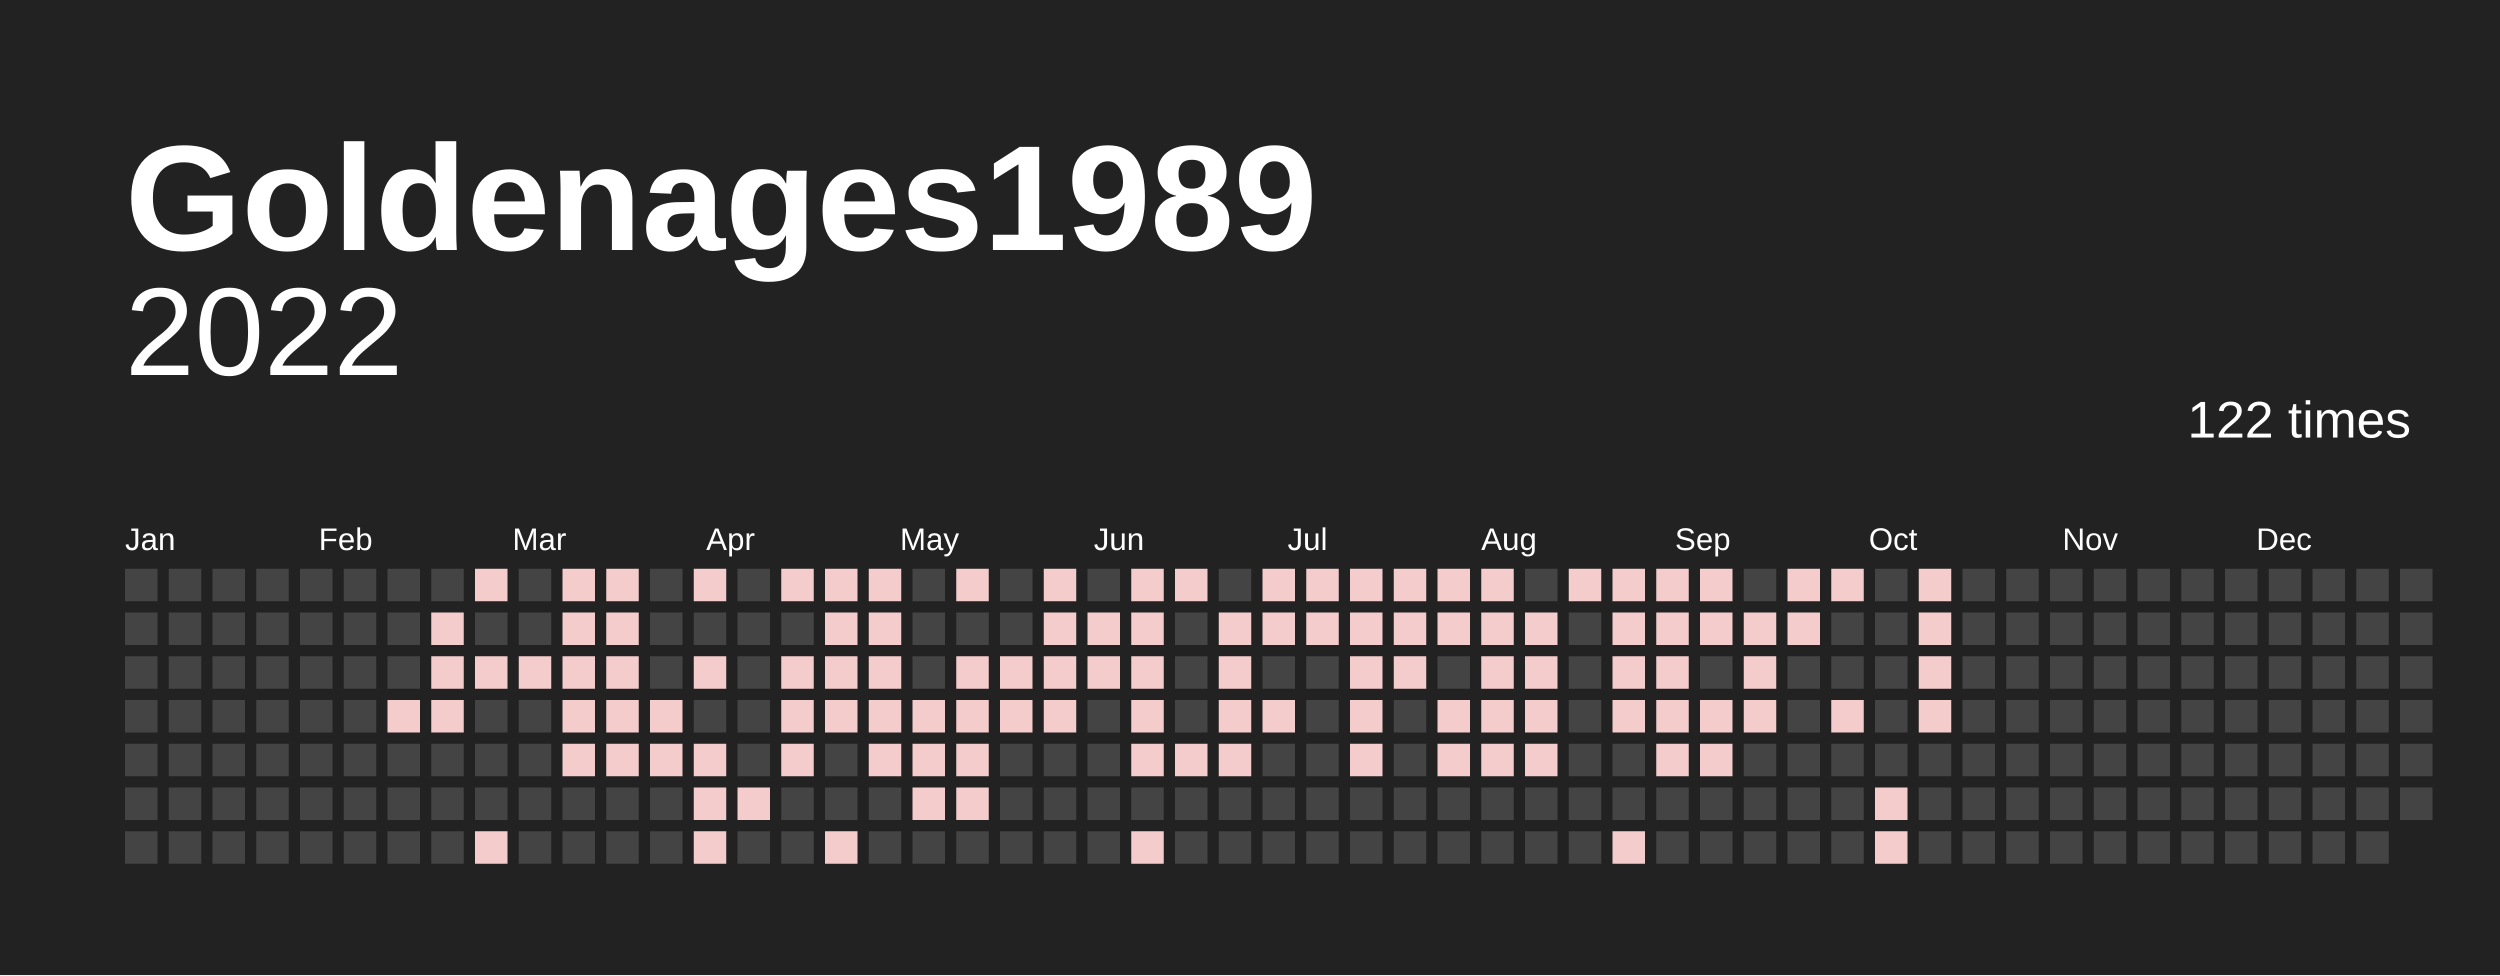
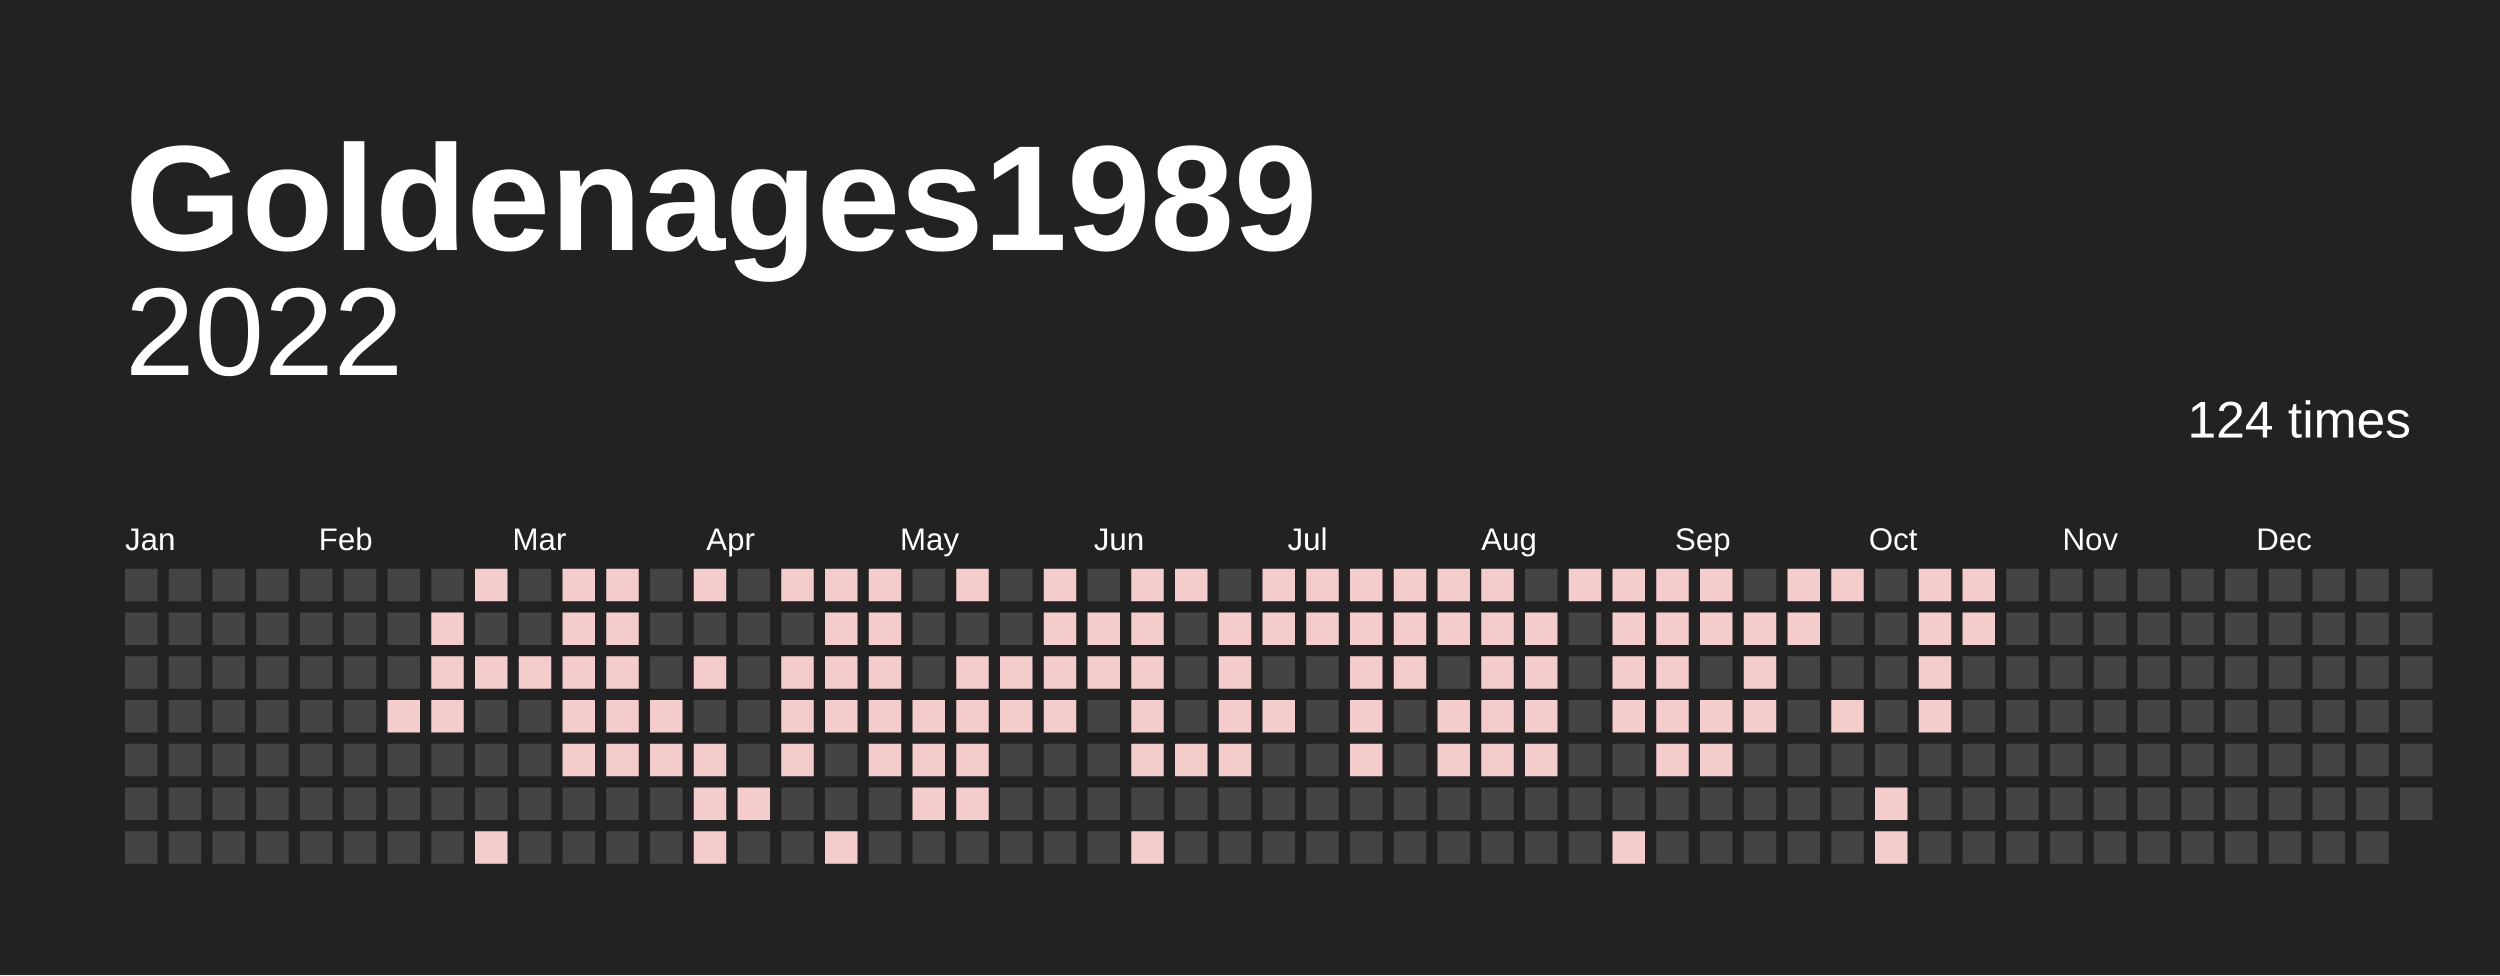
<svg xmlns="http://www.w3.org/2000/svg" baseProfile="full" height="78mm" version="1.1" viewBox="0,0,200,78" width="200mm">
  <defs />
  <rect fill="#222222" height="78" width="200" x="0" y="0" />
  <text fill="#FFFFFF" style="font-size:12px; font-family:Arial; font-weight:bold;" x="10" y="20">Goldenages1989</text>
  <text alignment-baseline="hanging" fill="#FFFFFF" style="font-size:10.0px; font-family:Arial;" x="10" y="30">2022</text>
-   <text alignment-baseline="hanging" fill="#FFFFFF" style="font-size:4.125px; font-family:Arial;" x="175" y="35">122 times</text>
+   <text alignment-baseline="hanging" fill="#FFFFFF" style="font-size:4.125px; font-family:Arial;" x="175" y="35">124 times</text>
  <text fill="#FFFFFF" style="font-size:2.5px; font-family:Arial" x="10.0" y="44">Jan</text>
  <text fill="#FFFFFF" style="font-size:2.5px; font-family:Arial" x="25.5" y="44">Feb</text>
  <text fill="#FFFFFF" style="font-size:2.5px; font-family:Arial" x="41.0" y="44">Mar</text>
  <text fill="#FFFFFF" style="font-size:2.5px; font-family:Arial" x="56.5" y="44">Apr</text>
  <text fill="#FFFFFF" style="font-size:2.5px; font-family:Arial" x="72.0" y="44">May</text>
  <text fill="#FFFFFF" style="font-size:2.5px; font-family:Arial" x="87.5" y="44">Jun</text>
  <text fill="#FFFFFF" style="font-size:2.5px; font-family:Arial" x="103.0" y="44">Jul</text>
  <text fill="#FFFFFF" style="font-size:2.5px; font-family:Arial" x="118.5" y="44">Aug</text>
  <text fill="#FFFFFF" style="font-size:2.5px; font-family:Arial" x="134.0" y="44">Sep</text>
  <text fill="#FFFFFF" style="font-size:2.5px; font-family:Arial" x="149.5" y="44">Oct</text>
  <text fill="#FFFFFF" style="font-size:2.5px; font-family:Arial" x="165.0" y="44">Nov</text>
  <text fill="#FFFFFF" style="font-size:2.5px; font-family:Arial" x="180.5" y="44">Dec</text>
  <rect fill="#444444" height="2.6" width="2.6" x="10.0" y="45.5" />
  <rect fill="#444444" height="2.6" width="2.6" x="10.0" y="49.0" />
  <rect fill="#444444" height="2.6" width="2.6" x="10.0" y="52.5" />
  <rect fill="#444444" height="2.6" width="2.6" x="10.0" y="56.0" />
  <rect fill="#444444" height="2.6" width="2.6" x="10.0" y="59.5" />
  <rect fill="#444444" height="2.6" width="2.6" x="10.0" y="63.0" />
  <rect fill="#444444" height="2.6" width="2.6" x="10.0" y="66.5" />
  <rect fill="#444444" height="2.6" width="2.6" x="13.5" y="45.5" />
  <rect fill="#444444" height="2.6" width="2.6" x="13.5" y="49.0" />
  <rect fill="#444444" height="2.6" width="2.6" x="13.5" y="52.5" />
  <rect fill="#444444" height="2.6" width="2.6" x="13.5" y="56.0" />
  <rect fill="#444444" height="2.6" width="2.6" x="13.5" y="59.5" />
  <rect fill="#444444" height="2.6" width="2.6" x="13.5" y="63.0" />
  <rect fill="#444444" height="2.6" width="2.6" x="13.5" y="66.5" />
  <rect fill="#444444" height="2.6" width="2.6" x="17.0" y="45.5" />
  <rect fill="#444444" height="2.6" width="2.6" x="17.0" y="49.0" />
  <rect fill="#444444" height="2.6" width="2.6" x="17.0" y="52.5" />
  <rect fill="#444444" height="2.6" width="2.6" x="17.0" y="56.0" />
  <rect fill="#444444" height="2.6" width="2.6" x="17.0" y="59.5" />
  <rect fill="#444444" height="2.6" width="2.6" x="17.0" y="63.0" />
  <rect fill="#444444" height="2.6" width="2.6" x="17.0" y="66.5" />
  <rect fill="#444444" height="2.6" width="2.6" x="20.5" y="45.5" />
  <rect fill="#444444" height="2.6" width="2.6" x="20.5" y="49.0" />
  <rect fill="#444444" height="2.6" width="2.6" x="20.5" y="52.5" />
  <rect fill="#444444" height="2.6" width="2.6" x="20.5" y="56.0" />
  <rect fill="#444444" height="2.6" width="2.6" x="20.5" y="59.5" />
  <rect fill="#444444" height="2.6" width="2.6" x="20.5" y="63.0" />
  <rect fill="#444444" height="2.6" width="2.6" x="20.5" y="66.5" />
  <rect fill="#444444" height="2.6" width="2.6" x="24.0" y="45.5" />
  <rect fill="#444444" height="2.6" width="2.6" x="24.0" y="49.0" />
  <rect fill="#444444" height="2.6" width="2.6" x="24.0" y="52.5" />
  <rect fill="#444444" height="2.6" width="2.6" x="24.0" y="56.0" />
  <rect fill="#444444" height="2.6" width="2.6" x="24.0" y="59.5" />
  <rect fill="#444444" height="2.6" width="2.6" x="24.0" y="63.0" />
  <rect fill="#444444" height="2.6" width="2.6" x="24.0" y="66.5" />
  <rect fill="#444444" height="2.6" width="2.6" x="27.5" y="45.5" />
  <rect fill="#444444" height="2.6" width="2.6" x="27.5" y="49.0" />
  <rect fill="#444444" height="2.6" width="2.6" x="27.5" y="52.5" />
  <rect fill="#444444" height="2.6" width="2.6" x="27.5" y="56.0" />
  <rect fill="#444444" height="2.6" width="2.6" x="27.5" y="59.5" />
  <rect fill="#444444" height="2.6" width="2.6" x="27.5" y="63.0" />
  <rect fill="#444444" height="2.6" width="2.6" x="27.5" y="66.5" />
  <rect fill="#444444" height="2.6" width="2.6" x="31.0" y="45.5" />
  <rect fill="#444444" height="2.6" width="2.6" x="31.0" y="49.0" />
  <rect fill="#444444" height="2.6" width="2.6" x="31.0" y="52.5" />
  <rect fill="#f4cccc" height="2.6" width="2.6" x="31.0" y="56.0" />
  <rect fill="#444444" height="2.6" width="2.6" x="31.0" y="59.5" />
  <rect fill="#444444" height="2.6" width="2.6" x="31.0" y="63.0" />
  <rect fill="#444444" height="2.6" width="2.6" x="31.0" y="66.5" />
  <rect fill="#444444" height="2.6" width="2.6" x="34.5" y="45.5" />
  <rect fill="#f4cccc" height="2.6" width="2.6" x="34.5" y="49.0" />
  <rect fill="#f4cccc" height="2.6" width="2.6" x="34.5" y="52.5" />
  <rect fill="#f4cccc" height="2.6" width="2.6" x="34.5" y="56.0" />
  <rect fill="#444444" height="2.6" width="2.6" x="34.5" y="59.5" />
  <rect fill="#444444" height="2.6" width="2.6" x="34.5" y="63.0" />
  <rect fill="#444444" height="2.6" width="2.6" x="34.5" y="66.5" />
  <rect fill="#f4cccc" height="2.6" width="2.6" x="38.0" y="45.5" />
  <rect fill="#444444" height="2.6" width="2.6" x="38.0" y="49.0" />
  <rect fill="#f4cccc" height="2.6" width="2.6" x="38.0" y="52.5" />
  <rect fill="#444444" height="2.6" width="2.6" x="38.0" y="56.0" />
  <rect fill="#444444" height="2.6" width="2.6" x="38.0" y="59.5" />
  <rect fill="#444444" height="2.6" width="2.6" x="38.0" y="63.0" />
  <rect fill="#f4cccc" height="2.6" width="2.6" x="38.0" y="66.5" />
  <rect fill="#444444" height="2.6" width="2.6" x="41.5" y="45.5" />
  <rect fill="#444444" height="2.6" width="2.6" x="41.5" y="49.0" />
  <rect fill="#f4cccc" height="2.6" width="2.6" x="41.5" y="52.5" />
  <rect fill="#444444" height="2.6" width="2.6" x="41.5" y="56.0" />
  <rect fill="#444444" height="2.6" width="2.6" x="41.5" y="59.5" />
  <rect fill="#444444" height="2.6" width="2.6" x="41.5" y="63.0" />
  <rect fill="#444444" height="2.6" width="2.6" x="41.5" y="66.5" />
  <rect fill="#f4cccc" height="2.6" width="2.6" x="45.0" y="45.5" />
  <rect fill="#f4cccc" height="2.6" width="2.6" x="45.0" y="49.0" />
  <rect fill="#f4cccc" height="2.6" width="2.6" x="45.0" y="52.5" />
  <rect fill="#f4cccc" height="2.6" width="2.6" x="45.0" y="56.0" />
  <rect fill="#f4cccc" height="2.6" width="2.6" x="45.0" y="59.5" />
  <rect fill="#444444" height="2.6" width="2.6" x="45.0" y="63.0" />
  <rect fill="#444444" height="2.6" width="2.6" x="45.0" y="66.5" />
  <rect fill="#f4cccc" height="2.6" width="2.6" x="48.5" y="45.5" />
  <rect fill="#f4cccc" height="2.6" width="2.6" x="48.5" y="49.0" />
  <rect fill="#f4cccc" height="2.6" width="2.6" x="48.5" y="52.5" />
  <rect fill="#f4cccc" height="2.6" width="2.6" x="48.5" y="56.0" />
  <rect fill="#f4cccc" height="2.6" width="2.6" x="48.5" y="59.5" />
  <rect fill="#444444" height="2.6" width="2.6" x="48.5" y="63.0" />
  <rect fill="#444444" height="2.6" width="2.6" x="48.5" y="66.5" />
  <rect fill="#444444" height="2.6" width="2.6" x="52.0" y="45.5" />
  <rect fill="#444444" height="2.6" width="2.6" x="52.0" y="49.0" />
  <rect fill="#444444" height="2.6" width="2.6" x="52.0" y="52.5" />
  <rect fill="#f4cccc" height="2.6" width="2.6" x="52.0" y="56.0" />
  <rect fill="#f4cccc" height="2.6" width="2.6" x="52.0" y="59.5" />
  <rect fill="#444444" height="2.6" width="2.6" x="52.0" y="63.0" />
  <rect fill="#444444" height="2.6" width="2.6" x="52.0" y="66.5" />
  <rect fill="#f4cccc" height="2.6" width="2.6" x="55.5" y="45.5" />
  <rect fill="#444444" height="2.6" width="2.6" x="55.5" y="49.0" />
  <rect fill="#f4cccc" height="2.6" width="2.6" x="55.5" y="52.5" />
  <rect fill="#444444" height="2.6" width="2.6" x="55.5" y="56.0" />
  <rect fill="#f4cccc" height="2.6" width="2.6" x="55.5" y="59.5" />
  <rect fill="#f4cccc" height="2.6" width="2.6" x="55.5" y="63.0" />
  <rect fill="#f4cccc" height="2.6" width="2.6" x="55.5" y="66.5" />
  <rect fill="#444444" height="2.6" width="2.6" x="59.0" y="45.5" />
  <rect fill="#444444" height="2.6" width="2.6" x="59.0" y="49.0" />
  <rect fill="#444444" height="2.6" width="2.6" x="59.0" y="52.5" />
  <rect fill="#444444" height="2.6" width="2.6" x="59.0" y="56.0" />
  <rect fill="#444444" height="2.6" width="2.6" x="59.0" y="59.5" />
  <rect fill="#f4cccc" height="2.6" width="2.6" x="59.0" y="63.0" />
  <rect fill="#444444" height="2.6" width="2.6" x="59.0" y="66.5" />
  <rect fill="#f4cccc" height="2.6" width="2.6" x="62.5" y="45.5" />
  <rect fill="#444444" height="2.6" width="2.6" x="62.5" y="49.0" />
  <rect fill="#f4cccc" height="2.6" width="2.6" x="62.5" y="52.5" />
  <rect fill="#f4cccc" height="2.6" width="2.6" x="62.5" y="56.0" />
  <rect fill="#f4cccc" height="2.6" width="2.6" x="62.5" y="59.5" />
  <rect fill="#444444" height="2.6" width="2.6" x="62.5" y="63.0" />
  <rect fill="#444444" height="2.6" width="2.6" x="62.5" y="66.5" />
  <rect fill="#f4cccc" height="2.6" width="2.6" x="66.0" y="45.5" />
  <rect fill="#f4cccc" height="2.6" width="2.6" x="66.0" y="49.0" />
  <rect fill="#f4cccc" height="2.6" width="2.6" x="66.0" y="52.5" />
  <rect fill="#f4cccc" height="2.6" width="2.6" x="66.0" y="56.0" />
  <rect fill="#444444" height="2.6" width="2.6" x="66.0" y="59.5" />
  <rect fill="#444444" height="2.6" width="2.6" x="66.0" y="63.0" />
  <rect fill="#f4cccc" height="2.6" width="2.6" x="66.0" y="66.5" />
  <rect fill="#f4cccc" height="2.6" width="2.6" x="69.5" y="45.5" />
  <rect fill="#f4cccc" height="2.6" width="2.6" x="69.5" y="49.0" />
  <rect fill="#f4cccc" height="2.6" width="2.6" x="69.5" y="52.5" />
  <rect fill="#f4cccc" height="2.6" width="2.6" x="69.5" y="56.0" />
  <rect fill="#f4cccc" height="2.6" width="2.6" x="69.5" y="59.5" />
  <rect fill="#444444" height="2.6" width="2.6" x="69.5" y="63.0" />
  <rect fill="#444444" height="2.6" width="2.6" x="69.5" y="66.5" />
  <rect fill="#444444" height="2.6" width="2.6" x="73.0" y="45.5" />
  <rect fill="#444444" height="2.6" width="2.6" x="73.0" y="49.0" />
  <rect fill="#444444" height="2.6" width="2.6" x="73.0" y="52.5" />
  <rect fill="#f4cccc" height="2.6" width="2.6" x="73.0" y="56.0" />
  <rect fill="#f4cccc" height="2.6" width="2.6" x="73.0" y="59.5" />
  <rect fill="#f4cccc" height="2.6" width="2.6" x="73.0" y="63.0" />
  <rect fill="#444444" height="2.6" width="2.6" x="73.0" y="66.5" />
  <rect fill="#f4cccc" height="2.6" width="2.6" x="76.5" y="45.5" />
  <rect fill="#444444" height="2.6" width="2.6" x="76.5" y="49.0" />
  <rect fill="#f4cccc" height="2.6" width="2.6" x="76.5" y="52.5" />
  <rect fill="#f4cccc" height="2.6" width="2.6" x="76.5" y="56.0" />
  <rect fill="#f4cccc" height="2.6" width="2.6" x="76.5" y="59.5" />
  <rect fill="#f4cccc" height="2.6" width="2.6" x="76.5" y="63.0" />
  <rect fill="#444444" height="2.6" width="2.6" x="76.5" y="66.5" />
  <rect fill="#444444" height="2.6" width="2.6" x="80.0" y="45.5" />
  <rect fill="#444444" height="2.6" width="2.6" x="80.0" y="49.0" />
  <rect fill="#f4cccc" height="2.6" width="2.6" x="80.0" y="52.5" />
  <rect fill="#f4cccc" height="2.6" width="2.6" x="80.0" y="56.0" />
  <rect fill="#444444" height="2.6" width="2.6" x="80.0" y="59.5" />
  <rect fill="#444444" height="2.6" width="2.6" x="80.0" y="63.0" />
  <rect fill="#444444" height="2.6" width="2.6" x="80.0" y="66.5" />
  <rect fill="#f4cccc" height="2.6" width="2.6" x="83.5" y="45.5" />
  <rect fill="#f4cccc" height="2.6" width="2.6" x="83.5" y="49.0" />
  <rect fill="#f4cccc" height="2.6" width="2.6" x="83.5" y="52.5" />
  <rect fill="#f4cccc" height="2.6" width="2.6" x="83.5" y="56.0" />
  <rect fill="#444444" height="2.6" width="2.6" x="83.5" y="59.5" />
  <rect fill="#444444" height="2.6" width="2.6" x="83.5" y="63.0" />
  <rect fill="#444444" height="2.6" width="2.6" x="83.5" y="66.5" />
  <rect fill="#444444" height="2.6" width="2.6" x="87.0" y="45.5" />
  <rect fill="#f4cccc" height="2.6" width="2.6" x="87.0" y="49.0" />
  <rect fill="#f4cccc" height="2.6" width="2.6" x="87.0" y="52.5" />
  <rect fill="#444444" height="2.6" width="2.6" x="87.0" y="56.0" />
  <rect fill="#444444" height="2.6" width="2.6" x="87.0" y="59.5" />
  <rect fill="#444444" height="2.6" width="2.6" x="87.0" y="63.0" />
  <rect fill="#444444" height="2.6" width="2.6" x="87.0" y="66.5" />
  <rect fill="#f4cccc" height="2.6" width="2.6" x="90.5" y="45.5" />
  <rect fill="#f4cccc" height="2.6" width="2.6" x="90.5" y="49.0" />
  <rect fill="#f4cccc" height="2.6" width="2.6" x="90.5" y="52.5" />
  <rect fill="#f4cccc" height="2.6" width="2.6" x="90.5" y="56.0" />
  <rect fill="#f4cccc" height="2.6" width="2.6" x="90.5" y="59.5" />
  <rect fill="#444444" height="2.6" width="2.6" x="90.5" y="63.0" />
  <rect fill="#f4cccc" height="2.6" width="2.6" x="90.5" y="66.5" />
  <rect fill="#f4cccc" height="2.6" width="2.6" x="94.0" y="45.5" />
  <rect fill="#444444" height="2.6" width="2.6" x="94.0" y="49.0" />
  <rect fill="#444444" height="2.6" width="2.6" x="94.0" y="52.5" />
  <rect fill="#444444" height="2.6" width="2.6" x="94.0" y="56.0" />
  <rect fill="#f4cccc" height="2.6" width="2.6" x="94.0" y="59.5" />
  <rect fill="#444444" height="2.6" width="2.6" x="94.0" y="63.0" />
  <rect fill="#444444" height="2.6" width="2.6" x="94.0" y="66.5" />
  <rect fill="#444444" height="2.6" width="2.6" x="97.5" y="45.5" />
  <rect fill="#f4cccc" height="2.6" width="2.6" x="97.5" y="49.0" />
  <rect fill="#f4cccc" height="2.6" width="2.6" x="97.5" y="52.5" />
  <rect fill="#f4cccc" height="2.6" width="2.6" x="97.5" y="56.0" />
  <rect fill="#f4cccc" height="2.6" width="2.6" x="97.5" y="59.5" />
  <rect fill="#444444" height="2.6" width="2.6" x="97.5" y="63.0" />
  <rect fill="#444444" height="2.6" width="2.6" x="97.5" y="66.5" />
  <rect fill="#f4cccc" height="2.6" width="2.6" x="101.0" y="45.5" />
  <rect fill="#f4cccc" height="2.6" width="2.6" x="101.0" y="49.0" />
  <rect fill="#444444" height="2.6" width="2.6" x="101.0" y="52.5" />
  <rect fill="#f4cccc" height="2.6" width="2.6" x="101.0" y="56.0" />
  <rect fill="#444444" height="2.6" width="2.6" x="101.0" y="59.5" />
  <rect fill="#444444" height="2.6" width="2.6" x="101.0" y="63.0" />
  <rect fill="#444444" height="2.6" width="2.6" x="101.0" y="66.5" />
  <rect fill="#f4cccc" height="2.6" width="2.6" x="104.5" y="45.5" />
  <rect fill="#f4cccc" height="2.6" width="2.6" x="104.5" y="49.0" />
  <rect fill="#444444" height="2.6" width="2.6" x="104.5" y="52.5" />
  <rect fill="#444444" height="2.6" width="2.6" x="104.5" y="56.0" />
  <rect fill="#444444" height="2.6" width="2.6" x="104.5" y="59.5" />
  <rect fill="#444444" height="2.6" width="2.6" x="104.5" y="63.0" />
  <rect fill="#444444" height="2.6" width="2.6" x="104.5" y="66.5" />
  <rect fill="#f4cccc" height="2.6" width="2.6" x="108.0" y="45.5" />
  <rect fill="#f4cccc" height="2.6" width="2.6" x="108.0" y="49.0" />
  <rect fill="#f4cccc" height="2.6" width="2.6" x="108.0" y="52.5" />
  <rect fill="#f4cccc" height="2.6" width="2.6" x="108.0" y="56.0" />
  <rect fill="#f4cccc" height="2.6" width="2.6" x="108.0" y="59.5" />
  <rect fill="#444444" height="2.6" width="2.6" x="108.0" y="63.0" />
  <rect fill="#444444" height="2.6" width="2.6" x="108.0" y="66.5" />
  <rect fill="#f4cccc" height="2.6" width="2.6" x="111.5" y="45.5" />
  <rect fill="#f4cccc" height="2.6" width="2.6" x="111.5" y="49.0" />
  <rect fill="#f4cccc" height="2.6" width="2.6" x="111.5" y="52.5" />
  <rect fill="#444444" height="2.6" width="2.6" x="111.5" y="56.0" />
  <rect fill="#444444" height="2.6" width="2.6" x="111.5" y="59.5" />
  <rect fill="#444444" height="2.6" width="2.6" x="111.5" y="63.0" />
  <rect fill="#444444" height="2.6" width="2.6" x="111.5" y="66.5" />
  <rect fill="#f4cccc" height="2.6" width="2.6" x="115.0" y="45.5" />
  <rect fill="#f4cccc" height="2.6" width="2.6" x="115.0" y="49.0" />
  <rect fill="#444444" height="2.6" width="2.6" x="115.0" y="52.5" />
  <rect fill="#f4cccc" height="2.6" width="2.6" x="115.0" y="56.0" />
  <rect fill="#f4cccc" height="2.6" width="2.6" x="115.0" y="59.5" />
  <rect fill="#444444" height="2.6" width="2.6" x="115.0" y="63.0" />
  <rect fill="#444444" height="2.6" width="2.6" x="115.0" y="66.5" />
  <rect fill="#f4cccc" height="2.6" width="2.6" x="118.5" y="45.5" />
  <rect fill="#f4cccc" height="2.6" width="2.6" x="118.5" y="49.0" />
  <rect fill="#f4cccc" height="2.6" width="2.6" x="118.5" y="52.5" />
  <rect fill="#f4cccc" height="2.6" width="2.6" x="118.5" y="56.0" />
  <rect fill="#f4cccc" height="2.6" width="2.6" x="118.5" y="59.5" />
  <rect fill="#444444" height="2.6" width="2.6" x="118.5" y="63.0" />
  <rect fill="#444444" height="2.6" width="2.6" x="118.5" y="66.5" />
  <rect fill="#444444" height="2.6" width="2.6" x="122.0" y="45.5" />
  <rect fill="#f4cccc" height="2.6" width="2.6" x="122.0" y="49.0" />
  <rect fill="#f4cccc" height="2.6" width="2.6" x="122.0" y="52.5" />
  <rect fill="#f4cccc" height="2.6" width="2.6" x="122.0" y="56.0" />
  <rect fill="#f4cccc" height="2.6" width="2.6" x="122.0" y="59.5" />
  <rect fill="#444444" height="2.6" width="2.6" x="122.0" y="63.0" />
  <rect fill="#444444" height="2.6" width="2.6" x="122.0" y="66.5" />
  <rect fill="#f4cccc" height="2.6" width="2.6" x="125.5" y="45.5" />
  <rect fill="#444444" height="2.6" width="2.6" x="125.5" y="49.0" />
  <rect fill="#444444" height="2.6" width="2.6" x="125.5" y="52.5" />
  <rect fill="#444444" height="2.6" width="2.6" x="125.5" y="56.0" />
  <rect fill="#444444" height="2.6" width="2.6" x="125.5" y="59.5" />
  <rect fill="#444444" height="2.6" width="2.6" x="125.5" y="63.0" />
  <rect fill="#444444" height="2.6" width="2.6" x="125.5" y="66.5" />
  <rect fill="#f4cccc" height="2.6" width="2.6" x="129.0" y="45.5" />
  <rect fill="#f4cccc" height="2.6" width="2.6" x="129.0" y="49.0" />
  <rect fill="#f4cccc" height="2.6" width="2.6" x="129.0" y="52.5" />
  <rect fill="#f4cccc" height="2.6" width="2.6" x="129.0" y="56.0" />
  <rect fill="#444444" height="2.6" width="2.6" x="129.0" y="59.5" />
  <rect fill="#444444" height="2.6" width="2.6" x="129.0" y="63.0" />
  <rect fill="#f4cccc" height="2.6" width="2.6" x="129.0" y="66.5" />
  <rect fill="#f4cccc" height="2.6" width="2.6" x="132.5" y="45.5" />
  <rect fill="#f4cccc" height="2.6" width="2.6" x="132.5" y="49.0" />
  <rect fill="#f4cccc" height="2.6" width="2.6" x="132.5" y="52.5" />
  <rect fill="#f4cccc" height="2.6" width="2.6" x="132.5" y="56.0" />
  <rect fill="#f4cccc" height="2.6" width="2.6" x="132.5" y="59.5" />
  <rect fill="#444444" height="2.6" width="2.6" x="132.5" y="63.0" />
  <rect fill="#444444" height="2.6" width="2.6" x="132.5" y="66.5" />
  <rect fill="#f4cccc" height="2.6" width="2.6" x="136.0" y="45.5" />
  <rect fill="#f4cccc" height="2.6" width="2.6" x="136.0" y="49.0" />
  <rect fill="#444444" height="2.6" width="2.6" x="136.0" y="52.5" />
  <rect fill="#f4cccc" height="2.6" width="2.6" x="136.0" y="56.0" />
  <rect fill="#f4cccc" height="2.6" width="2.6" x="136.0" y="59.5" />
  <rect fill="#444444" height="2.6" width="2.6" x="136.0" y="63.0" />
  <rect fill="#444444" height="2.6" width="2.6" x="136.0" y="66.5" />
  <rect fill="#444444" height="2.6" width="2.6" x="139.5" y="45.5" />
  <rect fill="#f4cccc" height="2.6" width="2.6" x="139.5" y="49.0" />
  <rect fill="#f4cccc" height="2.6" width="2.6" x="139.5" y="52.5" />
  <rect fill="#f4cccc" height="2.6" width="2.6" x="139.5" y="56.0" />
  <rect fill="#444444" height="2.6" width="2.6" x="139.5" y="59.5" />
  <rect fill="#444444" height="2.6" width="2.6" x="139.5" y="63.0" />
  <rect fill="#444444" height="2.6" width="2.6" x="139.5" y="66.5" />
  <rect fill="#f4cccc" height="2.6" width="2.6" x="143.0" y="45.5" />
  <rect fill="#f4cccc" height="2.6" width="2.6" x="143.0" y="49.0" />
  <rect fill="#444444" height="2.6" width="2.6" x="143.0" y="52.5" />
  <rect fill="#444444" height="2.6" width="2.6" x="143.0" y="56.0" />
  <rect fill="#444444" height="2.6" width="2.6" x="143.0" y="59.5" />
  <rect fill="#444444" height="2.6" width="2.6" x="143.0" y="63.0" />
  <rect fill="#444444" height="2.6" width="2.6" x="143.0" y="66.5" />
  <rect fill="#f4cccc" height="2.6" width="2.6" x="146.5" y="45.5" />
  <rect fill="#444444" height="2.6" width="2.6" x="146.5" y="49.0" />
  <rect fill="#444444" height="2.6" width="2.6" x="146.5" y="52.5" />
  <rect fill="#f4cccc" height="2.6" width="2.6" x="146.5" y="56.0" />
  <rect fill="#444444" height="2.6" width="2.6" x="146.5" y="59.5" />
  <rect fill="#444444" height="2.6" width="2.6" x="146.5" y="63.0" />
  <rect fill="#444444" height="2.6" width="2.6" x="146.5" y="66.5" />
  <rect fill="#444444" height="2.6" width="2.6" x="150.0" y="45.5" />
  <rect fill="#444444" height="2.6" width="2.6" x="150.0" y="49.0" />
  <rect fill="#444444" height="2.6" width="2.6" x="150.0" y="52.5" />
  <rect fill="#444444" height="2.6" width="2.6" x="150.0" y="56.0" />
  <rect fill="#444444" height="2.6" width="2.6" x="150.0" y="59.5" />
  <rect fill="#f4cccc" height="2.6" width="2.6" x="150.0" y="63.0" />
  <rect fill="#f4cccc" height="2.6" width="2.6" x="150.0" y="66.5" />
  <rect fill="#f4cccc" height="2.6" width="2.6" x="153.5" y="45.5" />
  <rect fill="#f4cccc" height="2.6" width="2.6" x="153.5" y="49.0" />
  <rect fill="#f4cccc" height="2.6" width="2.6" x="153.5" y="52.5" />
  <rect fill="#f4cccc" height="2.6" width="2.6" x="153.5" y="56.0" />
  <rect fill="#444444" height="2.6" width="2.6" x="153.5" y="59.5" />
  <rect fill="#444444" height="2.6" width="2.6" x="153.5" y="63.0" />
  <rect fill="#444444" height="2.6" width="2.6" x="153.5" y="66.5" />
-   <rect fill="#444444" height="2.6" width="2.6" x="157.0" y="45.5" />
-   <rect fill="#444444" height="2.6" width="2.6" x="157.0" y="49.0" />
+   <rect fill="#f4cccc" height="2.6" width="2.6" x="157.0" y="45.5" />
+   <rect fill="#f4cccc" height="2.6" width="2.6" x="157.0" y="49.0" />
  <rect fill="#444444" height="2.6" width="2.6" x="157.0" y="52.5" />
  <rect fill="#444444" height="2.6" width="2.6" x="157.0" y="56.0" />
  <rect fill="#444444" height="2.6" width="2.6" x="157.0" y="59.5" />
  <rect fill="#444444" height="2.6" width="2.6" x="157.0" y="63.0" />
  <rect fill="#444444" height="2.6" width="2.6" x="157.0" y="66.5" />
  <rect fill="#444444" height="2.6" width="2.6" x="160.5" y="45.5" />
  <rect fill="#444444" height="2.6" width="2.6" x="160.5" y="49.0" />
  <rect fill="#444444" height="2.6" width="2.6" x="160.5" y="52.5" />
  <rect fill="#444444" height="2.6" width="2.6" x="160.5" y="56.0" />
  <rect fill="#444444" height="2.6" width="2.6" x="160.5" y="59.5" />
  <rect fill="#444444" height="2.6" width="2.6" x="160.5" y="63.0" />
  <rect fill="#444444" height="2.6" width="2.6" x="160.5" y="66.5" />
  <rect fill="#444444" height="2.6" width="2.6" x="164.0" y="45.5" />
  <rect fill="#444444" height="2.6" width="2.6" x="164.0" y="49.0" />
  <rect fill="#444444" height="2.6" width="2.6" x="164.0" y="52.5" />
  <rect fill="#444444" height="2.6" width="2.6" x="164.0" y="56.0" />
  <rect fill="#444444" height="2.6" width="2.6" x="164.0" y="59.5" />
  <rect fill="#444444" height="2.6" width="2.6" x="164.0" y="63.0" />
  <rect fill="#444444" height="2.6" width="2.6" x="164.0" y="66.5" />
  <rect fill="#444444" height="2.6" width="2.6" x="167.5" y="45.5" />
  <rect fill="#444444" height="2.6" width="2.6" x="167.5" y="49.0" />
  <rect fill="#444444" height="2.6" width="2.6" x="167.5" y="52.5" />
  <rect fill="#444444" height="2.6" width="2.6" x="167.5" y="56.0" />
  <rect fill="#444444" height="2.6" width="2.6" x="167.5" y="59.5" />
  <rect fill="#444444" height="2.6" width="2.6" x="167.5" y="63.0" />
  <rect fill="#444444" height="2.6" width="2.6" x="167.5" y="66.5" />
  <rect fill="#444444" height="2.6" width="2.6" x="171.0" y="45.5" />
  <rect fill="#444444" height="2.6" width="2.6" x="171.0" y="49.0" />
  <rect fill="#444444" height="2.6" width="2.6" x="171.0" y="52.5" />
  <rect fill="#444444" height="2.6" width="2.6" x="171.0" y="56.0" />
  <rect fill="#444444" height="2.6" width="2.6" x="171.0" y="59.5" />
  <rect fill="#444444" height="2.6" width="2.6" x="171.0" y="63.0" />
  <rect fill="#444444" height="2.6" width="2.6" x="171.0" y="66.5" />
  <rect fill="#444444" height="2.6" width="2.6" x="174.5" y="45.5" />
  <rect fill="#444444" height="2.6" width="2.6" x="174.5" y="49.0" />
  <rect fill="#444444" height="2.6" width="2.6" x="174.5" y="52.5" />
  <rect fill="#444444" height="2.6" width="2.6" x="174.5" y="56.0" />
  <rect fill="#444444" height="2.6" width="2.6" x="174.5" y="59.5" />
  <rect fill="#444444" height="2.6" width="2.6" x="174.5" y="63.0" />
  <rect fill="#444444" height="2.6" width="2.6" x="174.5" y="66.5" />
  <rect fill="#444444" height="2.6" width="2.6" x="178.0" y="45.5" />
  <rect fill="#444444" height="2.6" width="2.6" x="178.0" y="49.0" />
  <rect fill="#444444" height="2.6" width="2.6" x="178.0" y="52.5" />
  <rect fill="#444444" height="2.6" width="2.6" x="178.0" y="56.0" />
  <rect fill="#444444" height="2.6" width="2.6" x="178.0" y="59.5" />
  <rect fill="#444444" height="2.6" width="2.6" x="178.0" y="63.0" />
  <rect fill="#444444" height="2.6" width="2.6" x="178.0" y="66.5" />
  <rect fill="#444444" height="2.6" width="2.6" x="181.5" y="45.5" />
  <rect fill="#444444" height="2.6" width="2.6" x="181.5" y="49.0" />
  <rect fill="#444444" height="2.6" width="2.6" x="181.5" y="52.5" />
  <rect fill="#444444" height="2.6" width="2.6" x="181.5" y="56.0" />
  <rect fill="#444444" height="2.6" width="2.6" x="181.5" y="59.5" />
  <rect fill="#444444" height="2.6" width="2.6" x="181.5" y="63.0" />
  <rect fill="#444444" height="2.6" width="2.6" x="181.5" y="66.5" />
  <rect fill="#444444" height="2.6" width="2.6" x="185.0" y="45.5" />
  <rect fill="#444444" height="2.6" width="2.6" x="185.0" y="49.0" />
  <rect fill="#444444" height="2.6" width="2.6" x="185.0" y="52.5" />
  <rect fill="#444444" height="2.6" width="2.6" x="185.0" y="56.0" />
  <rect fill="#444444" height="2.6" width="2.6" x="185.0" y="59.5" />
  <rect fill="#444444" height="2.6" width="2.6" x="185.0" y="63.0" />
  <rect fill="#444444" height="2.6" width="2.6" x="185.0" y="66.5" />
  <rect fill="#444444" height="2.6" width="2.6" x="188.5" y="45.5" />
  <rect fill="#444444" height="2.6" width="2.6" x="188.5" y="49.0" />
  <rect fill="#444444" height="2.6" width="2.6" x="188.5" y="52.5" />
  <rect fill="#444444" height="2.6" width="2.6" x="188.5" y="56.0" />
  <rect fill="#444444" height="2.6" width="2.6" x="188.5" y="59.5" />
  <rect fill="#444444" height="2.6" width="2.6" x="188.5" y="63.0" />
  <rect fill="#444444" height="2.6" width="2.6" x="188.5" y="66.5" />
  <rect fill="#444444" height="2.6" width="2.6" x="192.0" y="45.5" />
  <rect fill="#444444" height="2.6" width="2.6" x="192.0" y="49.0" />
  <rect fill="#444444" height="2.6" width="2.6" x="192.0" y="52.5" />
  <rect fill="#444444" height="2.6" width="2.6" x="192.0" y="56.0" />
  <rect fill="#444444" height="2.6" width="2.6" x="192.0" y="59.5" />
  <rect fill="#444444" height="2.6" width="2.6" x="192.0" y="63.0" />
</svg>
